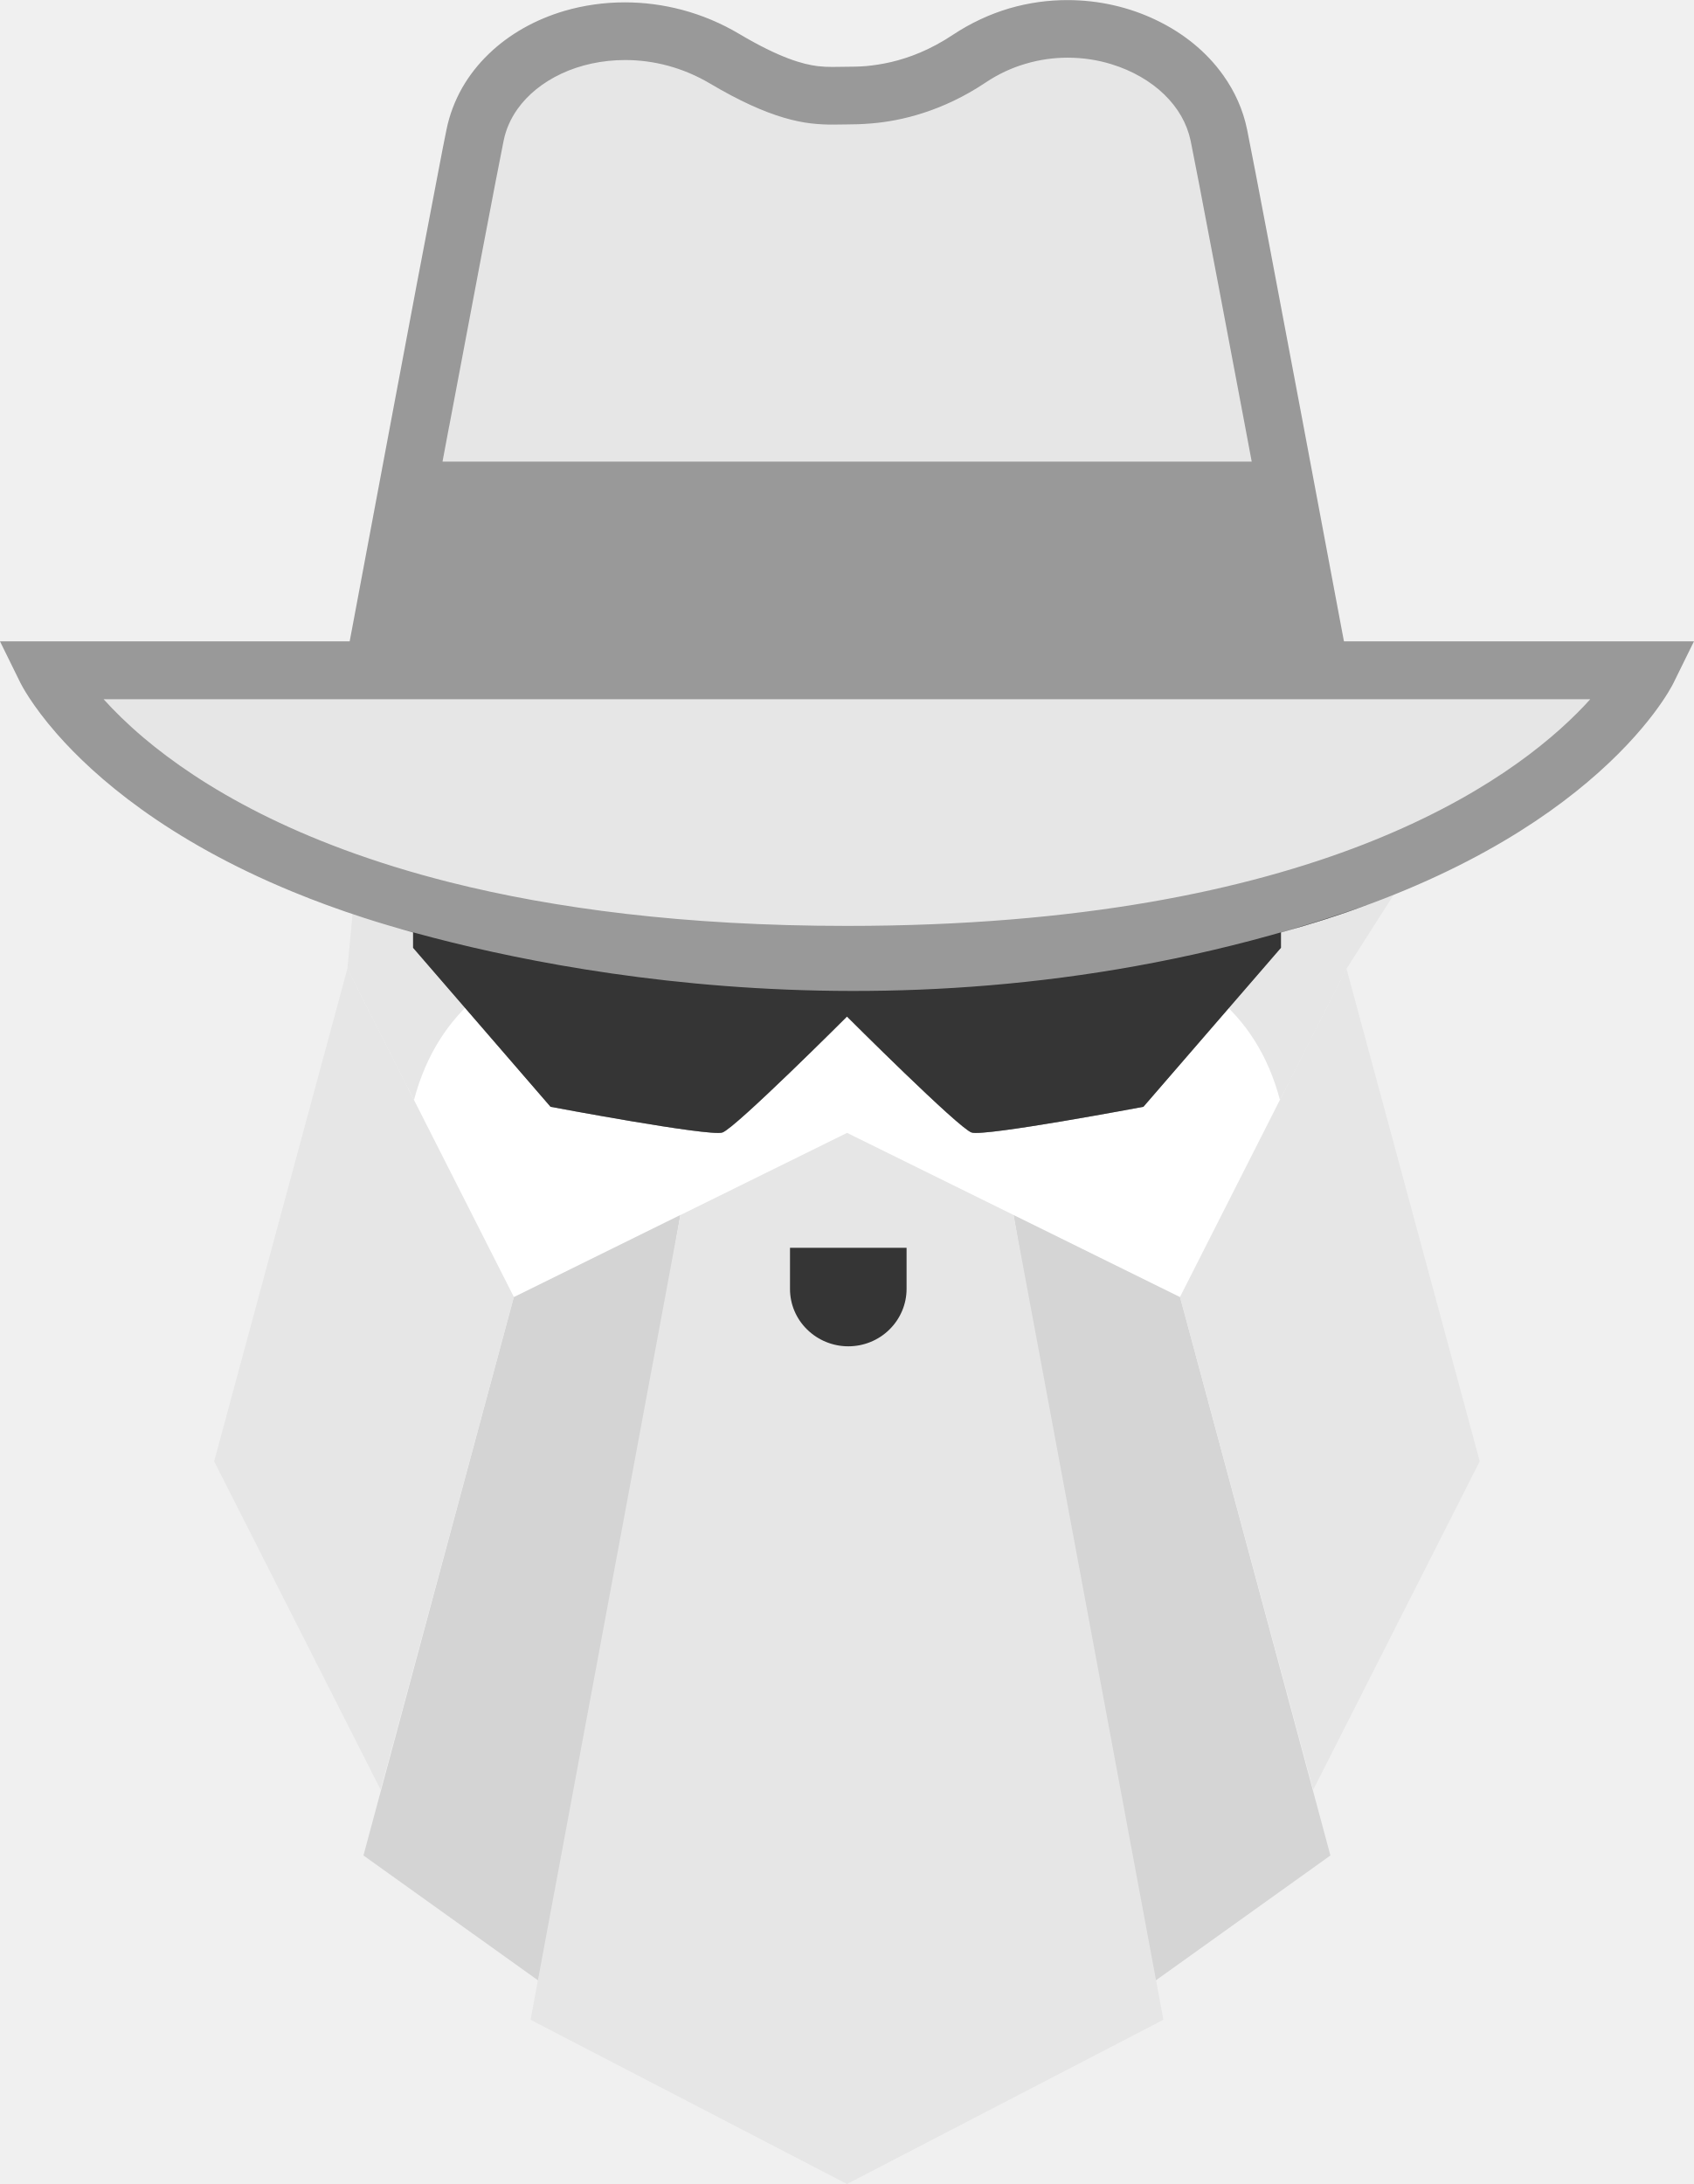
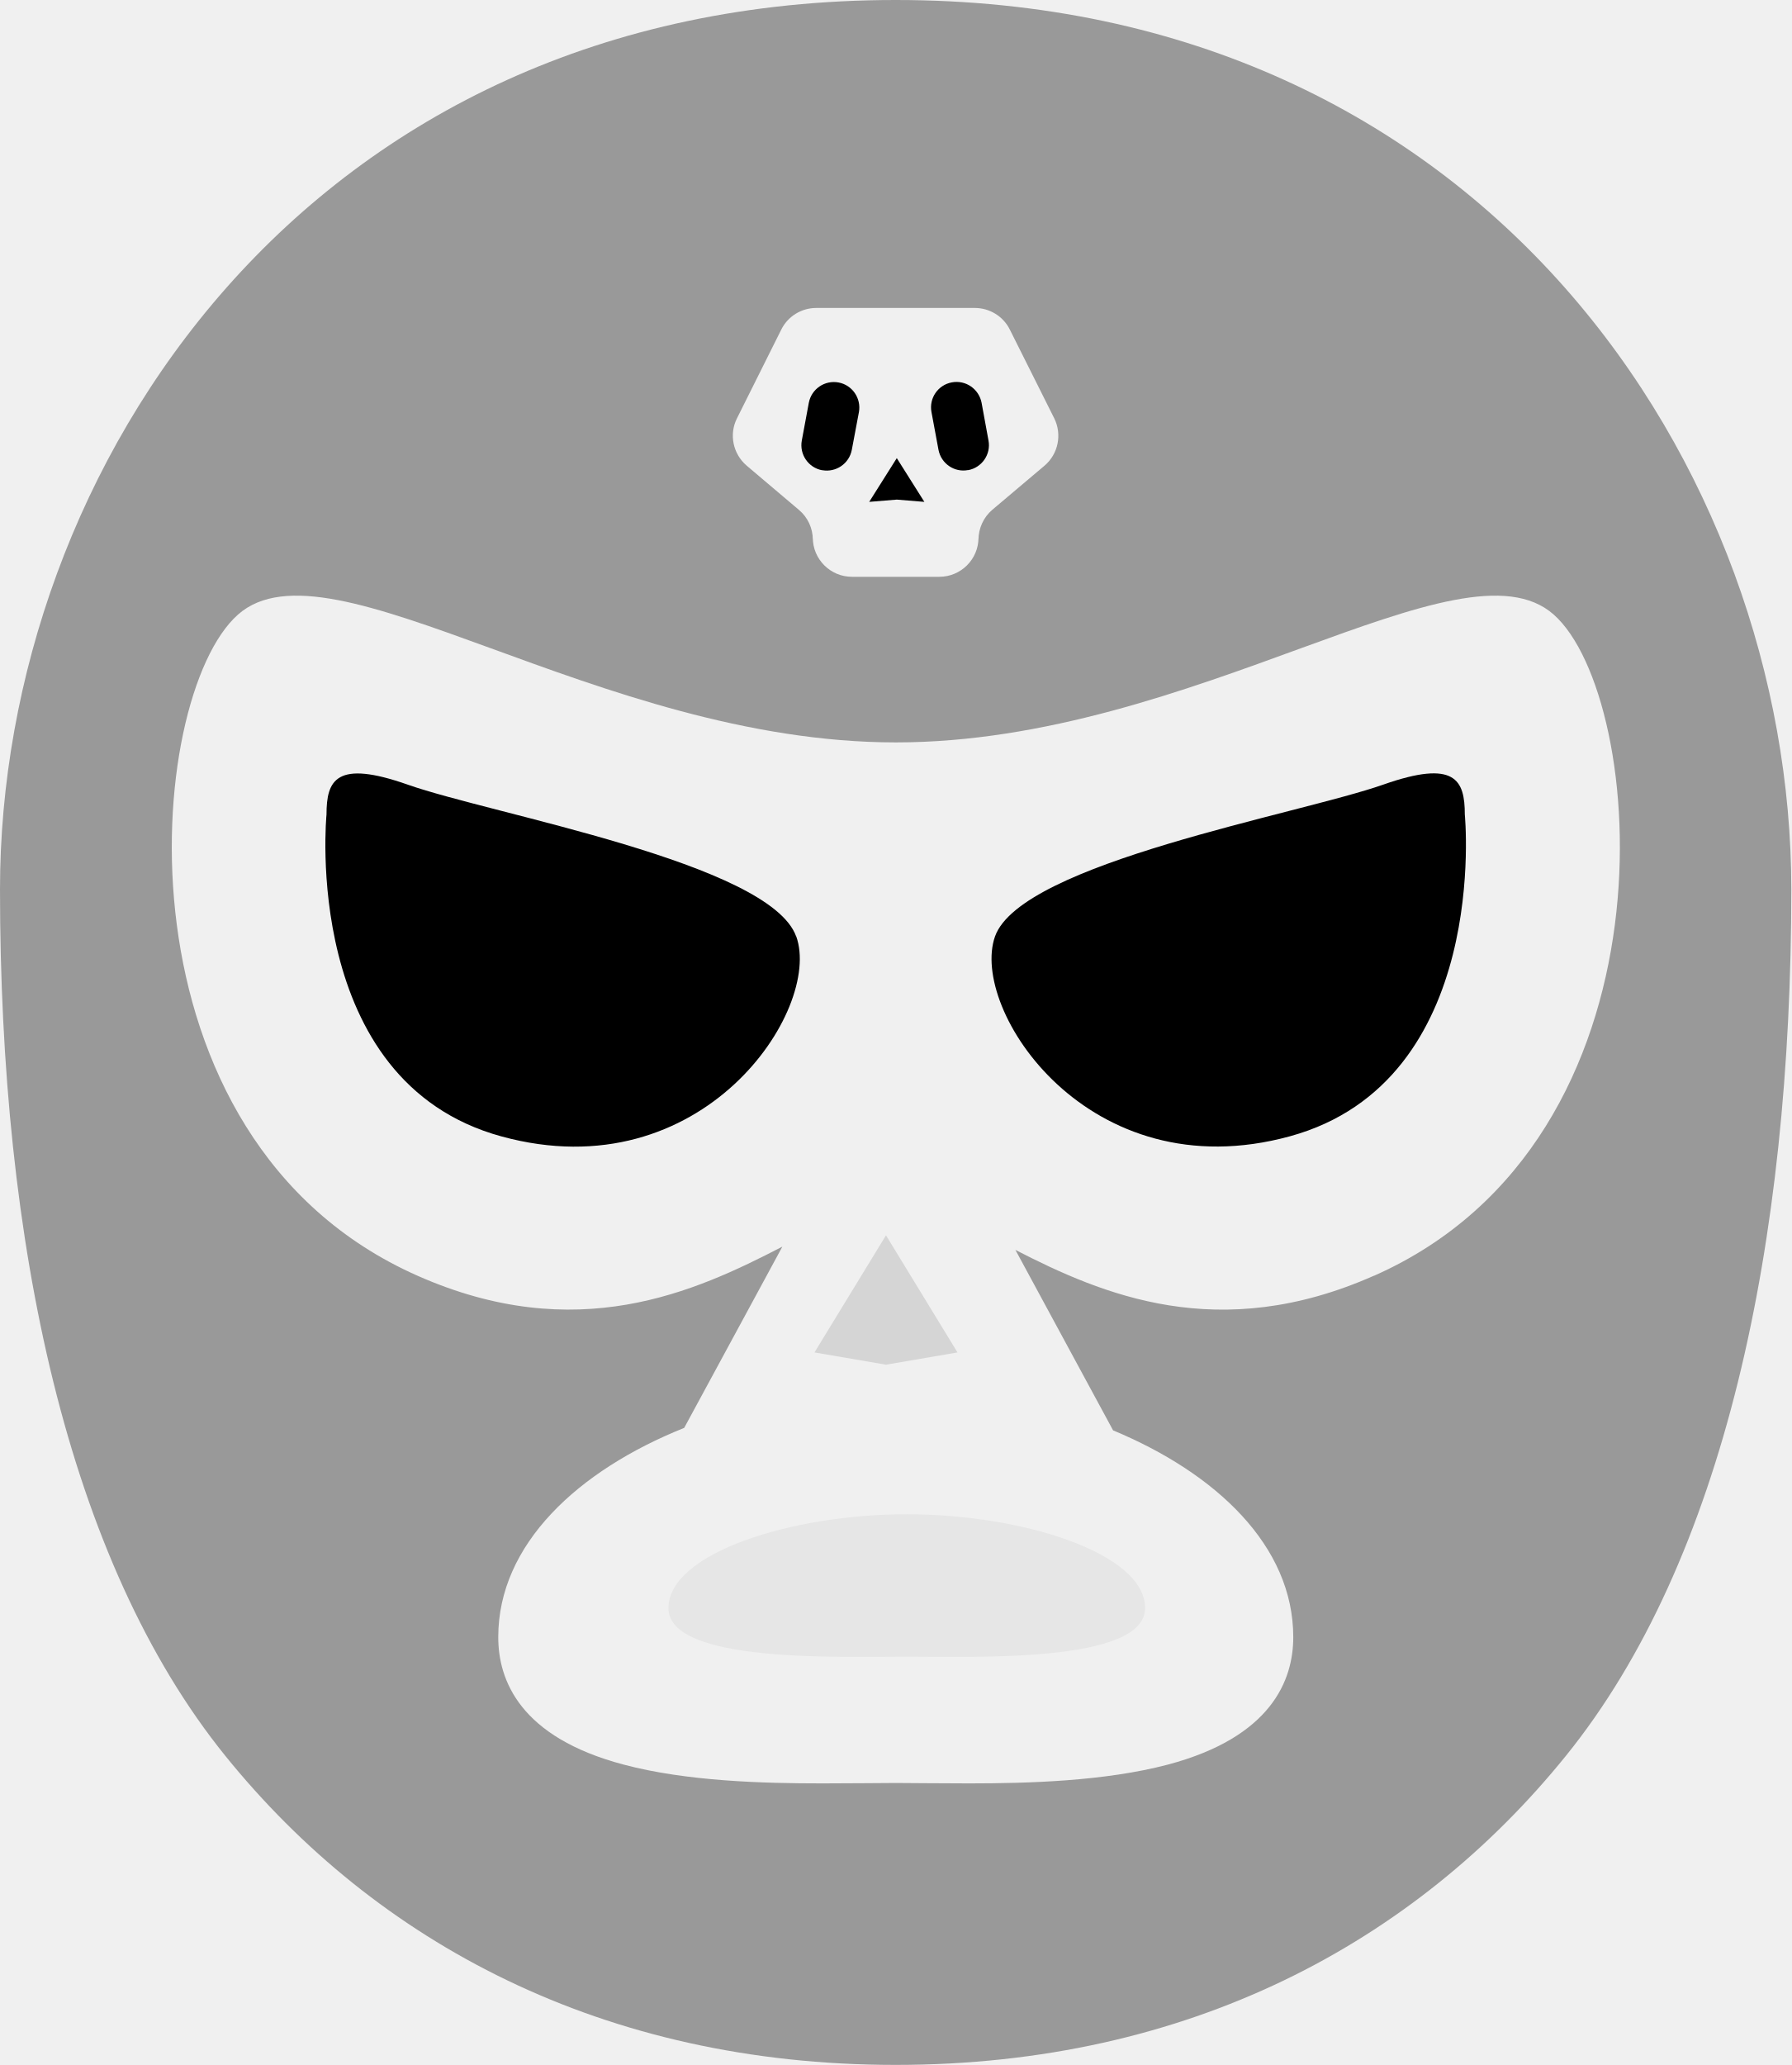
- <svg xmlns="http://www.w3.org/2000/svg" id="Layer_2" viewBox="0 0 194.11 250.29">
+ <svg xmlns="http://www.w3.org/2000/svg" id="Layer_2" viewBox="0 0 174.08 200.63">
  <g id="Layer_1-2">
-     <path d="M39.81,148.65l19.08-66.09h76.33l19.08,66.09H39.81Z" style="fill:#fff; fill-rule:evenodd;" />
-     <ellipse cx="121.53" cy="116.08" rx="5.39" ry="5.32" style="fill:#353535;" />
-     <path d="M85.84,110.03c0-1.86-1.53-3.36-3.41-3.36h-16.08c-1.88,0-3.41,1.51-3.41,3.36v10.41c0,2.79,2.29,5.04,5.11,5.04h5.85c3.16,0,6.2-1.24,8.44-3.45,2.24-2.21,3.49-5.2,3.49-8.32v-3.69Z" style="fill-rule:evenodd;" />
-     <path d="M163.59,96.47s-40,12.98-68.63,12.98-54.21-8.38-54.21-8.38l-.94,9.94,7.63,15.06c5.48-20.81,30.53-20.72,47.52-16.62l2.1,1.56,2.1-1.56c16.99-3.51,42.04-4.19,47.52,16.62l7.63-15.06,9.28-14.54Z" style="fill:#e6e6e6; fill-rule:evenodd;" />
-     <path d="M77.97,139.24l-15.27,88.46-21.05-15.06,17.23-63.99,19.08-9.41Z" style="fill:#d4d4d4; fill-rule:evenodd;" />
-     <path d="M116.14,139.24l15.27,88.46,21.05-15.06-17.23-63.99-19.08-9.41Z" style="fill:#d5d5d5; fill-rule:evenodd;" />
-     <path d="M39.81,111l-15.27,56.47,19.08,37.64,15.27-56.47-19.08-37.64Z" style="fill:#e6e6e6; fill-rule:evenodd;" />
-     <path d="M154.3,111l15.27,56.47-19.08,37.64-15.27-56.47,19.08-37.64Z" style="fill:#e6e6e6; fill-rule:evenodd;" />
-     <path d="M186.82,77.03s-17.25,29.63-65.28,31.73c-11.37.5-34.09-.3-45.47-.3-46.8,0-70.72-31.19-70.72-31.19l40.6-.05,4.27-57.38,5.82-13.67,21.93-5.11,17.41,13.23L115.67.95l24.54,7.7,8.21,68.43,38.4-.05Z" style="fill:#e6e6e6; fill-rule:evenodd;" />
-     <path d="M77.97,139.24l-17.17,92.23,36.26,18.82,36.26-18.82-17.17-92.23-17.66-8.71-1.42-.7-19.08,9.41Z" style="fill:#e6e6e6; fill-rule:evenodd;" />
-     <path d="M103.89,143h-13.36v4.71c0,1.75.7,3.42,1.96,4.65,1.25,1.23,2.95,1.93,4.72,1.93h0c1.77,0,3.47-.69,4.72-1.93,1.25-1.23,1.96-2.91,1.96-4.65v-4.71Z" style="fill:#353535; fill-rule:evenodd;" />
-     <path d="M154.01,73.49c-.07-.34-.15-.8-.26-1.37h0c-.77-4.13-2.62-13.99-4.59-24.45h0c-1.29-6.88-2.64-14.02-3.77-19.96-.56-2.97-1.07-5.66-1.5-7.86-.43-2.2-.76-3.92-.98-5.01-.46-2.27-1.42-4.37-2.71-6.18-1.93-2.74-4.63-4.89-7.71-6.36-3.07-1.48-6.56-2.29-10.17-2.29-2.2,0-4.44.3-6.66.95-2.2.65-4.38,1.65-6.45,3.02-2.61,1.74-5.01,2.64-7.09,3.13-1.03.24-1.99.38-2.84.46-.85.07-1.6.08-2.25.08s-1.16.02-1.67.02c-.55,0-1.05-.02-1.65-.09-.88-.11-1.94-.34-3.39-.89-1.45-.55-3.28-1.42-5.62-2.81-4.19-2.49-8.76-3.61-13.1-3.61-2.39,0-4.73.34-6.92.98-3.29.97-6.29,2.63-8.67,4.93-1.2,1.15-2.23,2.46-3.06,3.91-.82,1.46-1.44,3.06-1.78,4.75-.23,1.08-.56,2.81-.98,5.01-1.28,6.61-3.34,17.5-5.27,27.81-1.97,10.47-3.82,20.33-4.59,24.47h0c-.11.57-.2,1.03-.26,1.37H0l2.35,4.78c.12.23,1.28,2.52,4.17,5.82,4.34,4.95,12.61,12.16,26.98,18.08,2.54,1.05,5.28,2.06,8.22,3.01,1.8.58,3.67,1.14,5.62,1.67v1.76l15.75,18.22s18.21,3.44,19.69,2.95,14.28-13.29,14.28-13.29c0,0,12.8,12.8,14.28,13.29,1.48.49,19.69-2.95,19.69-2.95l15.76-18.22v-1.76c17.15-4.69,28.23-11.41,35.08-17.19,7.2-6.06,9.73-11.04,9.9-11.39l2.35-4.78h-40.1ZM51.47,48.88c1.29-6.87,2.64-14,3.77-19.95.57-2.97,1.08-5.65,1.5-7.84.43-2.19.76-3.91.97-4.95h0c.27-1.33.81-2.54,1.59-3.64,1.17-1.65,2.9-3.06,5.04-4.06,2.13-1,4.66-1.56,7.3-1.56,3.21,0,6.58.83,9.72,2.69,3.44,2.04,6.15,3.23,8.44,3.91,1.15.34,2.18.55,3.12.66s1.78.14,2.48.14,1.22-.02,1.67-.02c.76,0,1.72-.02,2.84-.12,1.67-.14,3.69-.48,5.9-1.2,2.22-.72,4.64-1.81,7.12-3.47,1.49-1,3.04-1.71,4.63-2.17,1.59-.47,3.2-.69,4.79-.69,1.74,0,3.44.26,5.02.75,2.38.73,4.49,1.95,6.06,3.48.79.77,1.44,1.6,1.94,2.48.5.88.86,1.82,1.07,2.8h0c.21,1.04.55,2.76.97,4.95,1.27,6.58,3.32,17.48,5.27,27.78h0c.26,1.36.51,2.71.76,4.05H50.71c.25-1.33.5-2.68.76-4.05ZM181.52,80.91c-4.19,4.41-11.91,10.66-25.28,15.87-13.37,5.2-32.4,9.33-59.18,9.33-18.7,0-33.61-2.01-45.47-4.99-17.78-4.48-28.65-11.12-35.07-16.52-1.94-1.64-3.46-3.15-4.65-4.47h170.37c-.23.25-.47.52-.72.78Z" style="fill:#999;" />
-     <path d="M45.95,106.46c.46.13.92.27,1.39.4v1.76l15.75,18.22s18.21,3.44,19.69,2.95c1.48-.49,14.28-13.29,14.28-13.29,0,0,12.8,12.8,14.28,13.29,1.48.49,19.69-2.95,19.69-2.95l15.76-18.22v-1.76c3.56-.98,6.85-2.04,9.91-3.17-48.09,17-92.41,8-110.74,2.77Z" style="fill:#353535;" />
-     <path d="M43.84,105.84c.59.18,1.19.35,1.79.53-.63-.18-1.23-.36-1.79-.53Z" style="fill:#353535;" />
+     <path d="M87.04,0C29.74,0,0,45.66,0,86.4c0,34.4,6.53,65.19,21.91,84.21,14.66,18.12,36.68,30.01,65.13,30.01s50.46-11.89,65.12-30.01c15.39-19.02,21.92-49.81,21.92-84.21,0-40.74-29.74-86.4-87.04-86.4ZM71.62,40.64l4.31-8.63c.65-1.29,1.96-2.09,3.4-2.09h15.4c1.44,0,2.76.81,3.4,2.09l4.32,8.63c.78,1.57.39,3.47-.94,4.6l-5.09,4.3c-.84.72-1.33,1.79-1.33,2.9v-.2c0,2.09-1.7,3.8-3.81,3.8h-8.49c-2.09,0-3.8-1.7-3.8-3.8v.2c0-1.11-.49-2.18-1.35-2.9l-5.08-4.3c-1.33-1.14-1.73-3.04-.94-4.6ZM133.53,123.94c-15.09,6.69-26.4,1.84-34.85-2.5l9.49,17.53c10.05,4.18,17.51,11.24,17.51,20.09,0,4.18-2.12,9.72-12.21,12.39-6.12,1.61-13.53,1.82-19.3,1.82-1.51,0-2.93-.01-4.22-.02-1.07-.01-2.04-.02-2.9-.02s-1.84.01-2.9.02c-1.3.01-2.72.02-4.22.02-5.78,0-13.19-.2-19.3-1.82-10.1-2.66-12.21-8.2-12.21-12.39,0-9.02,7.74-16.19,18.07-20.33l9.54-17.61c-8.51,4.41-20.01,9.67-35.47,2.82-30.01-13.3-26.52-56.2-17.43-64.23,8.96-7.94,34.94,12.42,63.93,12.42s54.97-20.36,63.93-12.42c9.08,8.03,12.58,50.93-17.44,64.23Z" style="fill:#999;" />
+     <path d="M64.96,156.24c0,5.35,16.54,4.72,23.16,4.72s23.16.63,23.16-4.72-11.94-9.12-23.16-9.12-23.16,3.78-23.16,9.12Z" style="fill:#e6e6e6;" />
+     <polygon points="93.05 131.4 86.1 120.02 79.15 131.4 86.1 132.59 93.05 131.4" style="fill:#d5d5d5;" />
+     <path d="M77.37,90.98c-2.56-7.14-29.52-11.85-37.73-14.74-6.98-2.46-7.91-.45-7.91,2.9,0,0-2.56,25.92,17,31.27,19.57,5.36,31.19-12.35,28.65-19.43Z" />
+     <path d="M134.43,76.23c-8.22,2.89-35.16,7.6-37.73,14.74-2.53,7.08,9.09,24.79,28.65,19.43,19.56-5.36,17-31.27,17-31.27,0-3.35-.93-5.36-7.92-2.9Z" />
+     <path d="M79.89,45.68c1.35.25,2.64-.64,2.89-1.98l.69-3.66c.24-1.34-.64-2.63-1.98-2.88-1.35-.25-2.64.64-2.89,1.98l-.68,3.66c-.25,1.34.63,2.64,1.98,2.89Z" />
+     <path d="M94.08,45.68c1.35-.25,2.24-1.55,1.98-2.89l-.67-3.66c-.26-1.34-1.54-2.23-2.89-1.98s-2.23,1.54-1.98,2.88l.68,3.66c.25,1.35,1.55,2.24,2.88,1.98Z" />
+     <polygon points="89.83 48.76 87.15 44.51 84.47 48.76 87.15 48.54 89.83 48.76" />
  </g>
</svg>
